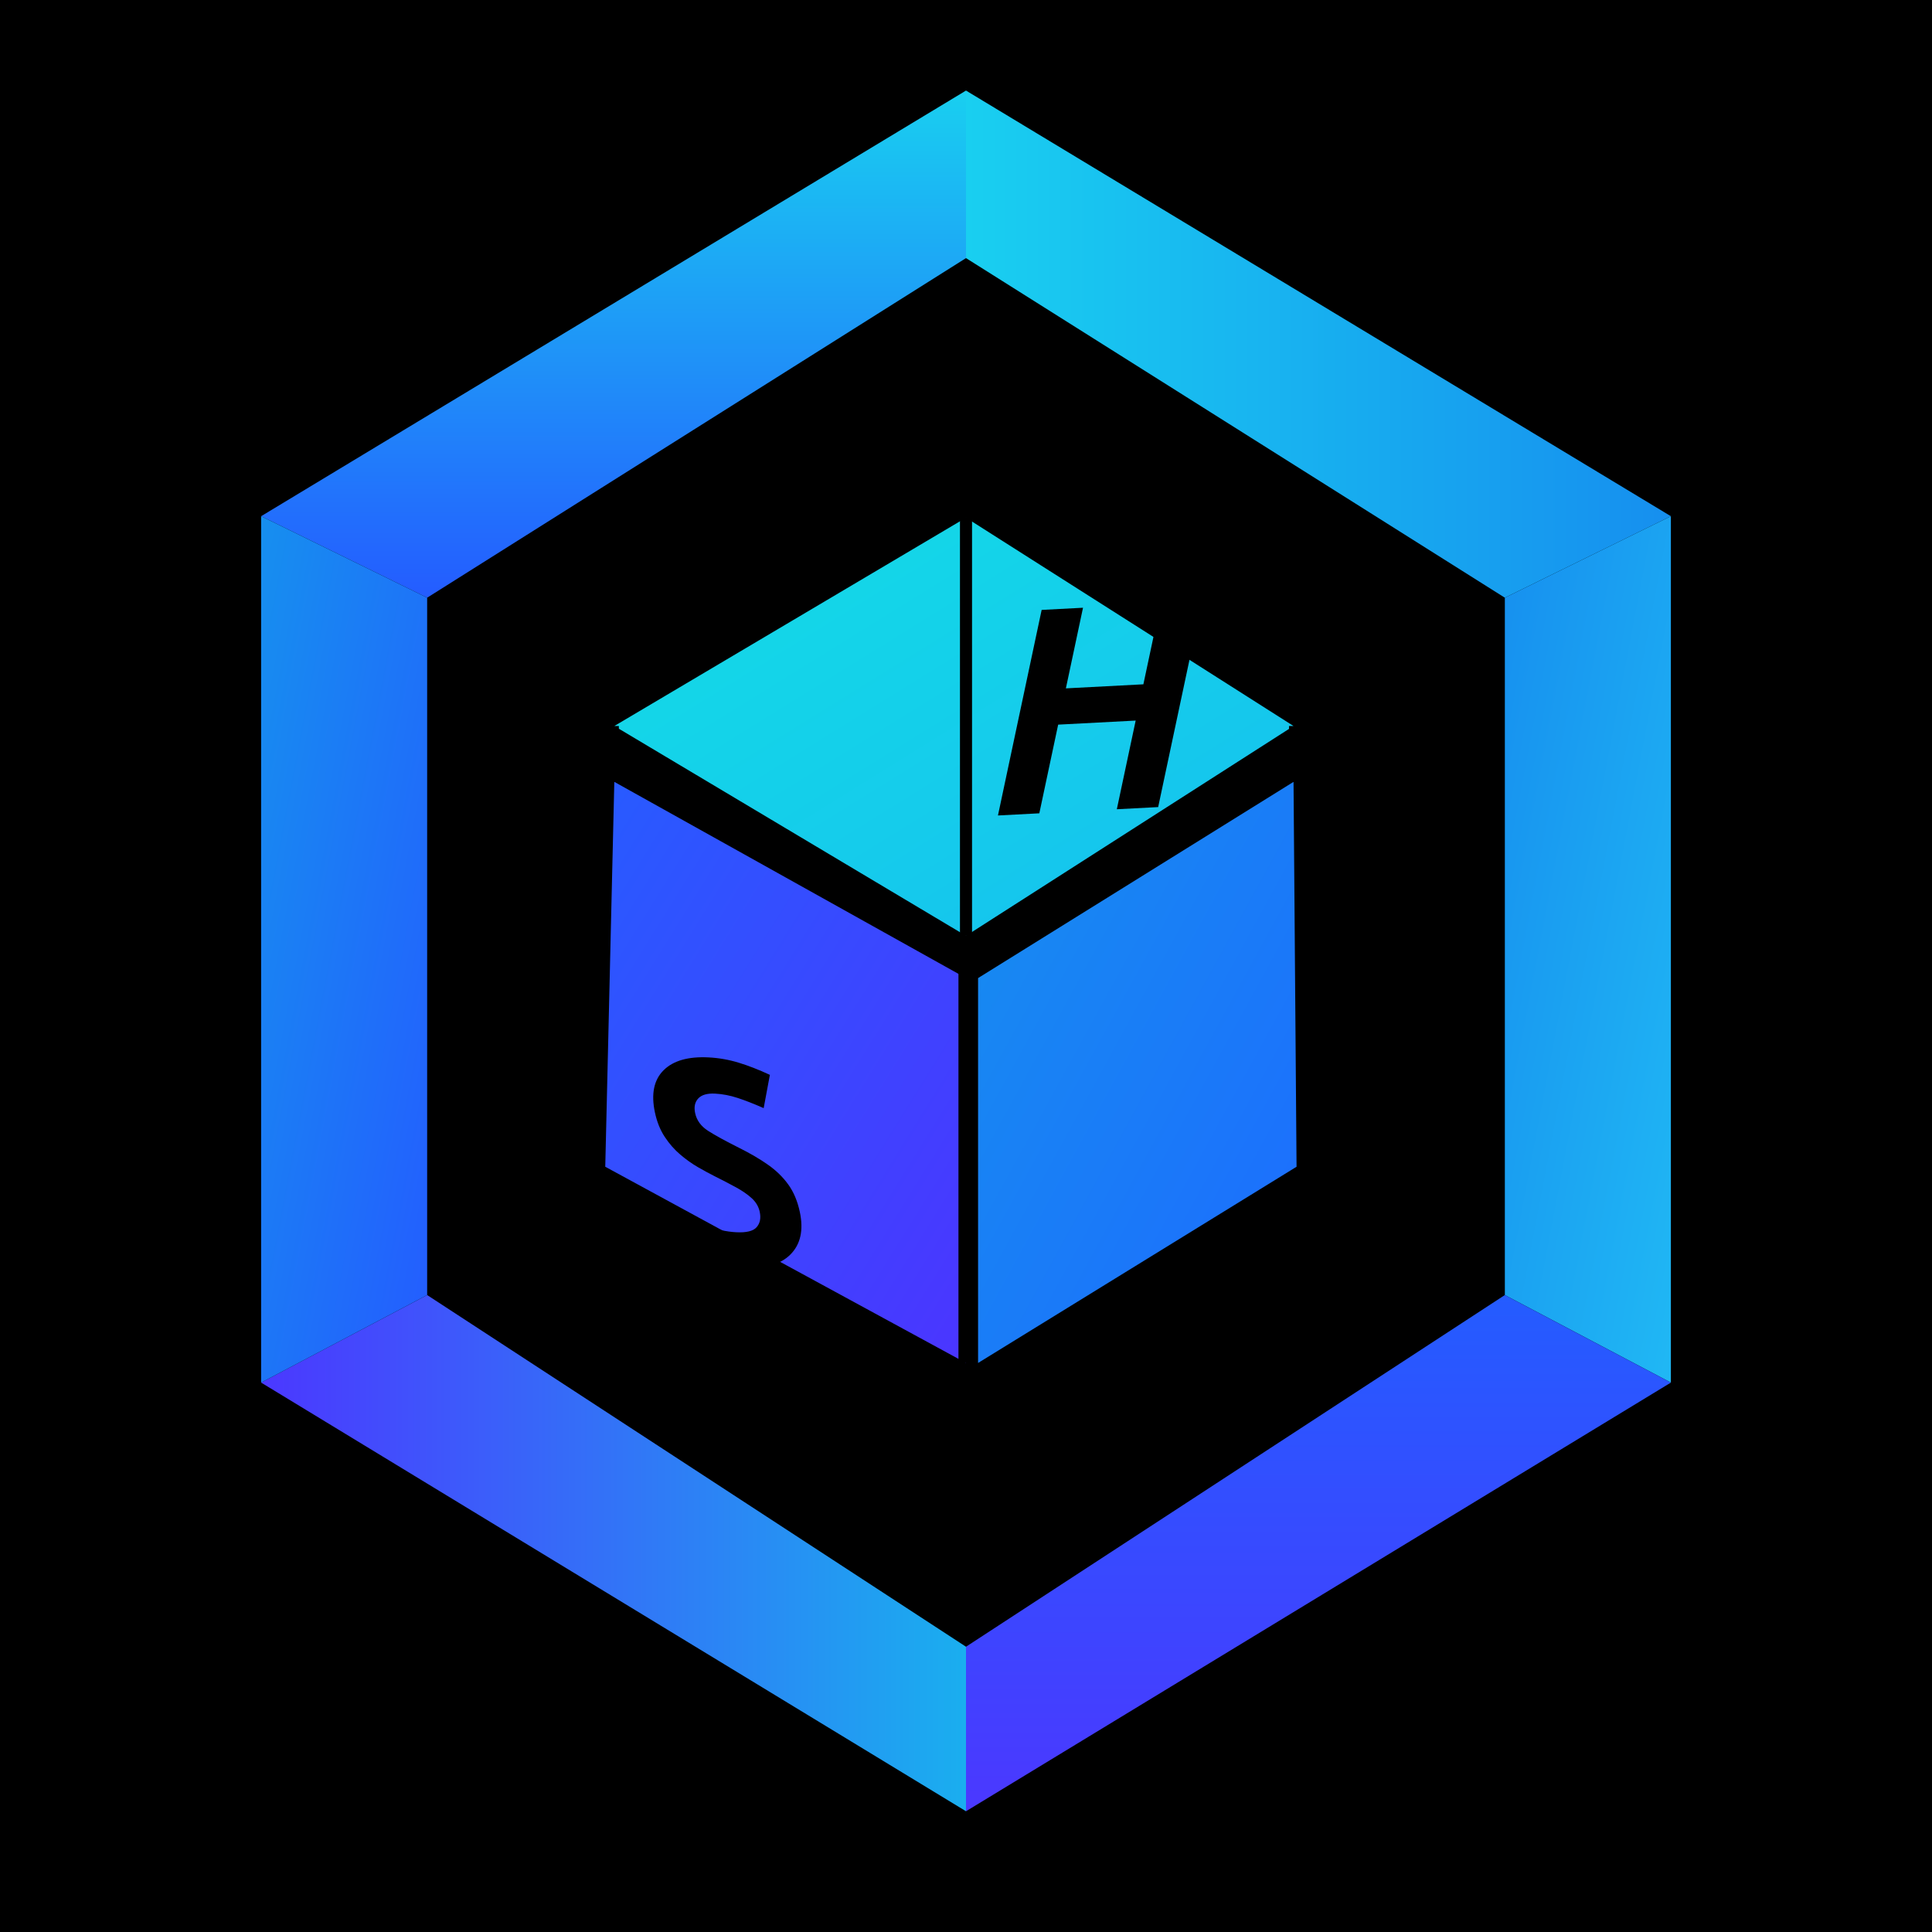
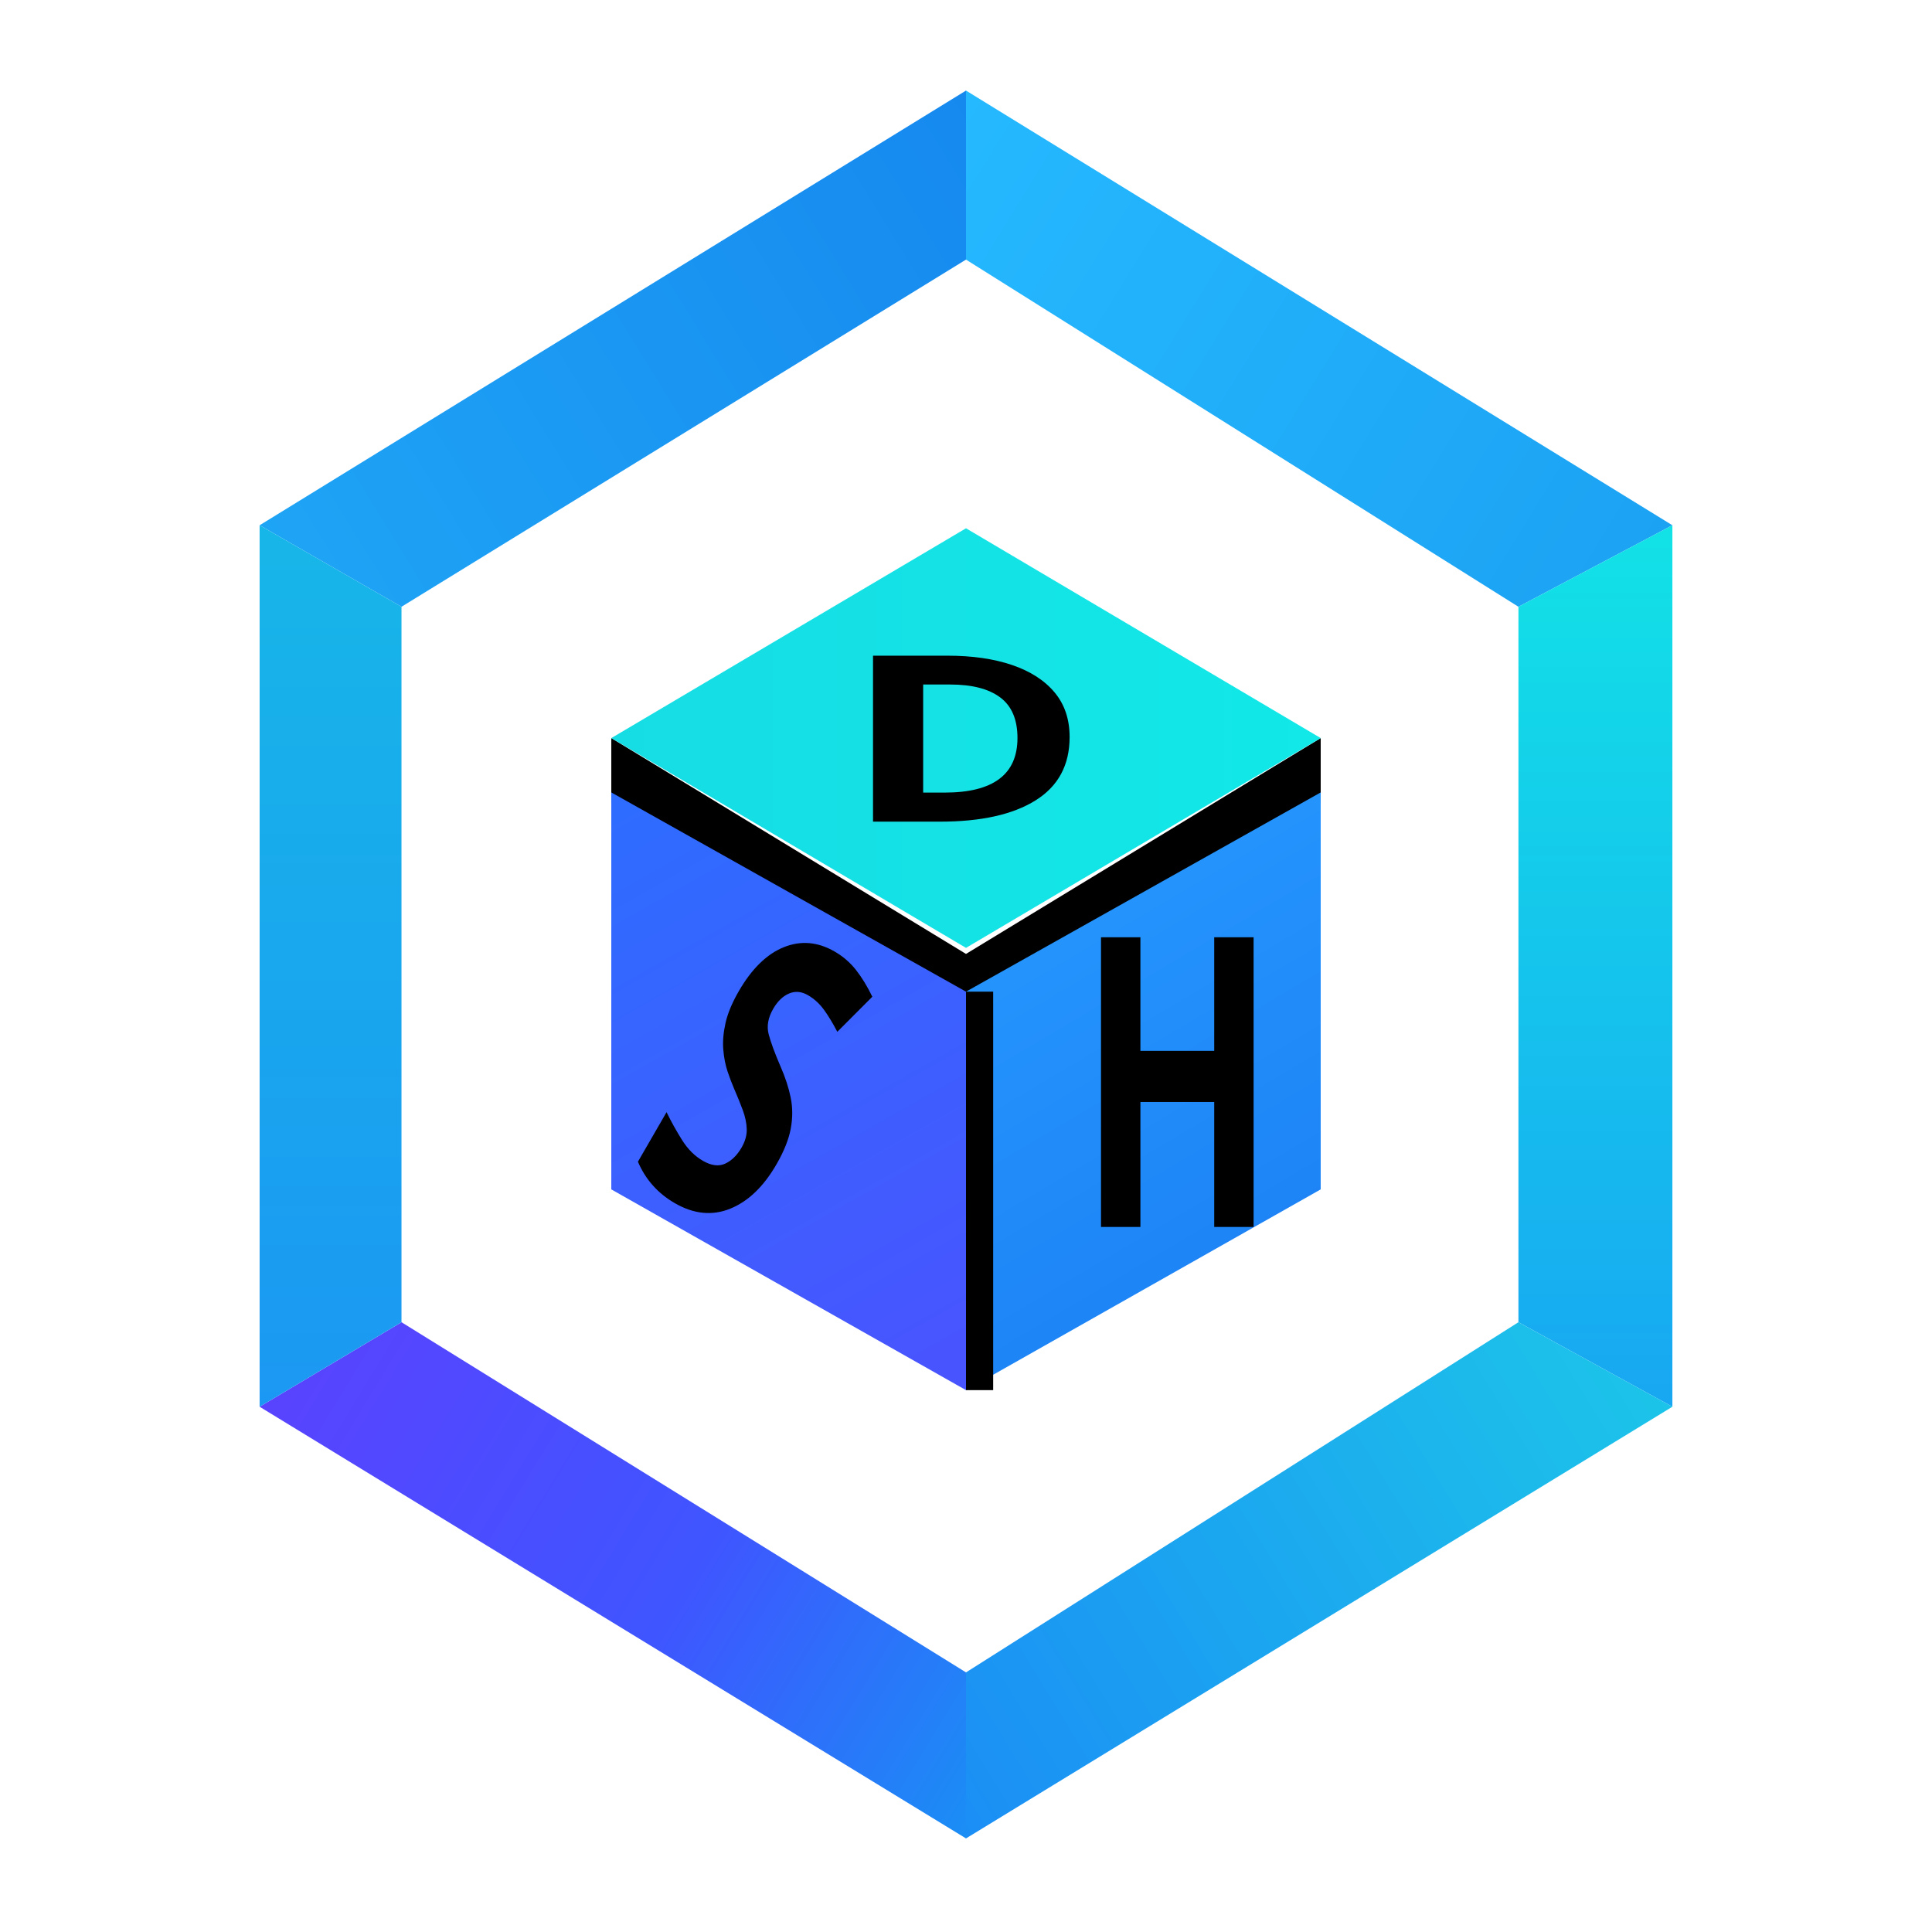
- <svg xmlns="http://www.w3.org/2000/svg" viewBox="0 0 1280 1280" width="1280" height="1280">
-   <rect width="1280" height="1280" fill="#000000" />
+ <svg xmlns="http://www.w3.org/2000/svg" viewBox="0 0 1280 1280">
  <defs>
-     <linearGradient id="ftl" x1="0%" y1="0%" x2="100%" y2="0%">
-       <stop offset="0%" stop-color="#19CFF0" />
-       <stop offset="100%" stop-color="#168FEF" />
+     <linearGradient id="tl" x1="172" y1="348" x2="640" y2="60" gradientUnits="userSpaceOnUse">
+       <stop offset="0" stop-color="#1EA4F5" />
+       <stop offset="1" stop-color="#1689EF" />
    </linearGradient>
-     <linearGradient id="ftr" x1="0%" y1="0%" x2="0%" y2="100%">
-       <stop offset="0%" stop-color="#19CFF0" />
-       <stop offset="100%" stop-color="#245CFF" />
+     <linearGradient id="tr" x1="640" y1="60" x2="1108" y2="348" gradientUnits="userSpaceOnUse">
+       <stop offset="0" stop-color="#25B9FF" />
+       <stop offset="1" stop-color="#1CA2F3" />
    </linearGradient>
-     <linearGradient id="fr" x1="0%" y1="0%" x2="100%" y2="100%">
-       <stop offset="0%" stop-color="#168FEF" />
-       <stop offset="100%" stop-color="#20B8F4" />
+     <linearGradient id="r" x1="1108" y1="348" x2="1108" y2="932" gradientUnits="userSpaceOnUse">
+       <stop offset="0" stop-color="#12E2E6" />
+       <stop offset="1" stop-color="#18A7F2" />
    </linearGradient>
-     <linearGradient id="fbr" x1="0%" y1="0%" x2="0%" y2="100%">
-       <stop offset="0%" stop-color="#245CFF" />
-       <stop offset="100%" stop-color="#4B38FF" />
+     <linearGradient id="br" x1="1108" y1="932" x2="640" y2="1218" gradientUnits="userSpaceOnUse">
+       <stop offset="0" stop-color="#1CC4E9" />
+       <stop offset="1" stop-color="#1B8EF5" />
    </linearGradient>
-     <linearGradient id="fbl" x1="0%" y1="0%" x2="100%" y2="0%">
-       <stop offset="0%" stop-color="#4B38FF" />
-       <stop offset="100%" stop-color="#1AAEEF" />
+     <linearGradient id="bl" x1="172" y1="932" x2="640" y2="1218" gradientUnits="userSpaceOnUse">
+       <stop offset="0" stop-color="#5943FF" />
+       <stop offset="0.55" stop-color="#3F55FF" />
+       <stop offset="1" stop-color="#1A8EF5" />
    </linearGradient>
-     <linearGradient id="fl" x1="0%" y1="0%" x2="100%" y2="100%">
-       <stop offset="0%" stop-color="#168FEF" />
-       <stop offset="100%" stop-color="#245CFF" />
+     <linearGradient id="l" x1="172" y1="348" x2="172" y2="932" gradientUnits="userSpaceOnUse">
+       <stop offset="0" stop-color="#17B6E8" />
+       <stop offset="1" stop-color="#1B98F3" />
    </linearGradient>
-     <linearGradient id="ct" x1="0%" y1="0%" x2="100%" y2="100%">
-       <stop offset="0%" stop-color="#13DDE6" />
-       <stop offset="100%" stop-color="#16BFEF" />
+     <linearGradient id="ct" x1="405" y1="489" x2="875" y2="489" gradientUnits="userSpaceOnUse">
+       <stop offset="0" stop-color="#16DDE4" />
+       <stop offset="1" stop-color="#12E8E7" />
    </linearGradient>
-     <linearGradient id="cl" x1="0%" y1="0%" x2="100%" y2="100%">
-       <stop offset="0%" stop-color="#285BFF" />
-       <stop offset="100%" stop-color="#4B35FF" />
+     <linearGradient id="cl" x1="405" y1="520" x2="620" y2="900" gradientUnits="userSpaceOnUse">
+       <stop offset="0" stop-color="#2D6DFF" />
+       <stop offset="1" stop-color="#4855FF" />
    </linearGradient>
-     <linearGradient id="cr" x1="0%" y1="0%" x2="100%" y2="100%">
-       <stop offset="0%" stop-color="#168EEF" />
-       <stop offset="100%" stop-color="#1D6BFF" />
+     <linearGradient id="cr" x1="650" y1="520" x2="875" y2="900" gradientUnits="userSpaceOnUse">
+       <stop offset="0" stop-color="#279BFF" />
+       <stop offset="1" stop-color="#1B7EF4" />
    </linearGradient>
  </defs>
-   <polygon points="640,60 1107,342 997,396 640,171" fill="url(#ftl)" />
-   <polygon points="640,60 640,171 283,396 173,342" fill="url(#ftr)" />
-   <polygon points="1107,342 1107,916 997,858 997,396" fill="url(#fr)" />
-   <polygon points="1107,916 640,1200 640,1091 997,858" fill="url(#fbr)" />
-   <polygon points="640,1200 173,916 283,858 640,1091" fill="url(#fbl)" />
-   <polygon points="173,916 173,342 283,396 283,858" fill="url(#fl)" />
-   <polygon points="640,343 857,481 640,620 407,481" fill="url(#ct)" />
-   <polygon points="407,518 640,648 640,903 401,773" fill="url(#cl)" />
-   <polygon points="857,518 648,648 648,903 859,773" fill="url(#cr)" />
-   <polygon points="640,620 648,648 640,648 632,620" fill="#000000" />
-   <line x1="640" y1="343" x2="640" y2="620" stroke="#000000" stroke-width="8" />
-   <line x1="407" y1="481" x2="407" y2="518" stroke="#000000" stroke-width="6" />
-   <line x1="857" y1="481" x2="857" y2="518" stroke="#000000" stroke-width="6" />
-   <line x1="640" y1="620" x2="640" y2="903" stroke="#000000" stroke-width="10" />
-   <text x="660" y="475" text-anchor="middle" font-family="Arial Black, Montserrat ExtraBold, Helvetica Neue Black, sans-serif" font-weight="900" font-size="165" fill="#000000" transform="skewX(-8) scale(1,0.65)">D</text>
-   <text x="520" y="705" text-anchor="middle" font-family="Arial Black, Montserrat ExtraBold, Helvetica Neue Black, sans-serif" font-weight="900" font-size="195" fill="#000000" transform="rotate(-12, 520, 705) skewY(15) scale(0.9,1)">S</text>
-   <text x="750" y="730" text-anchor="middle" font-family="Arial Black, Montserrat ExtraBold, Helvetica Neue Black, sans-serif" font-weight="900" font-size="195" fill="#000000" transform="rotate(12, 750, 730) skewY(-15) scale(0.9,1)">H</text>
+   <polygon fill="url(#tl)" points="640,60 640,172 266,402 172,348" />
+   <polygon fill="url(#tr)" points="640,60 1108,348 1006,402 640,172" />
+   <polygon fill="url(#r)" points="1108,348 1108,932 1006,876 1006,402" />
+   <polygon fill="url(#br)" points="1108,932 640,1218 640,1108 1006,876" />
+   <polygon fill="url(#bl)" points="640,1218 172,932 266,876 640,1108" />
+   <polygon fill="url(#l)" points="172,932 172,348 266,402 266,876" />
+   <polygon fill="#000" points="405,489 640,632 875,489 875,532 640,676 405,532" />
+   <polygon fill="url(#cl)" points="405,525 640,657 640,921 405,788" />
+   <polygon fill="url(#cr)" points="640,657 875,525 875,788 640,921" />
+   <polygon fill="#000" points="640,657 658,657 658,921 640,921" />
+   <polygon fill="url(#ct)" points="640,350 875,489 640,628 405,489" />
+   <g transform="translate(640, 490)">
+     <text x="0" y="0" text-anchor="middle" dominant-baseline="middle" font-family="Arial Black, sans-serif" font-size="220" font-weight="900" fill="#000" transform="scale(1.0, 0.7)">D</text>
+   </g>
+   <g transform="translate(500, 715)">
+     <text x="0" y="0" text-anchor="middle" dominant-baseline="middle" font-family="Arial Black, sans-serif" font-size="240" font-weight="900" fill="#000" transform="rotate(30) scale(0.72, 1.12)">S</text>
+   </g>
+   <g transform="translate(780, 718)">
+     <text x="0" y="0" text-anchor="middle" dominant-baseline="middle" font-family="Arial Black, sans-serif" font-size="240" font-weight="900" fill="#000" transform="scale(0.72, 1.12)">H</text>
+   </g>
</svg>
